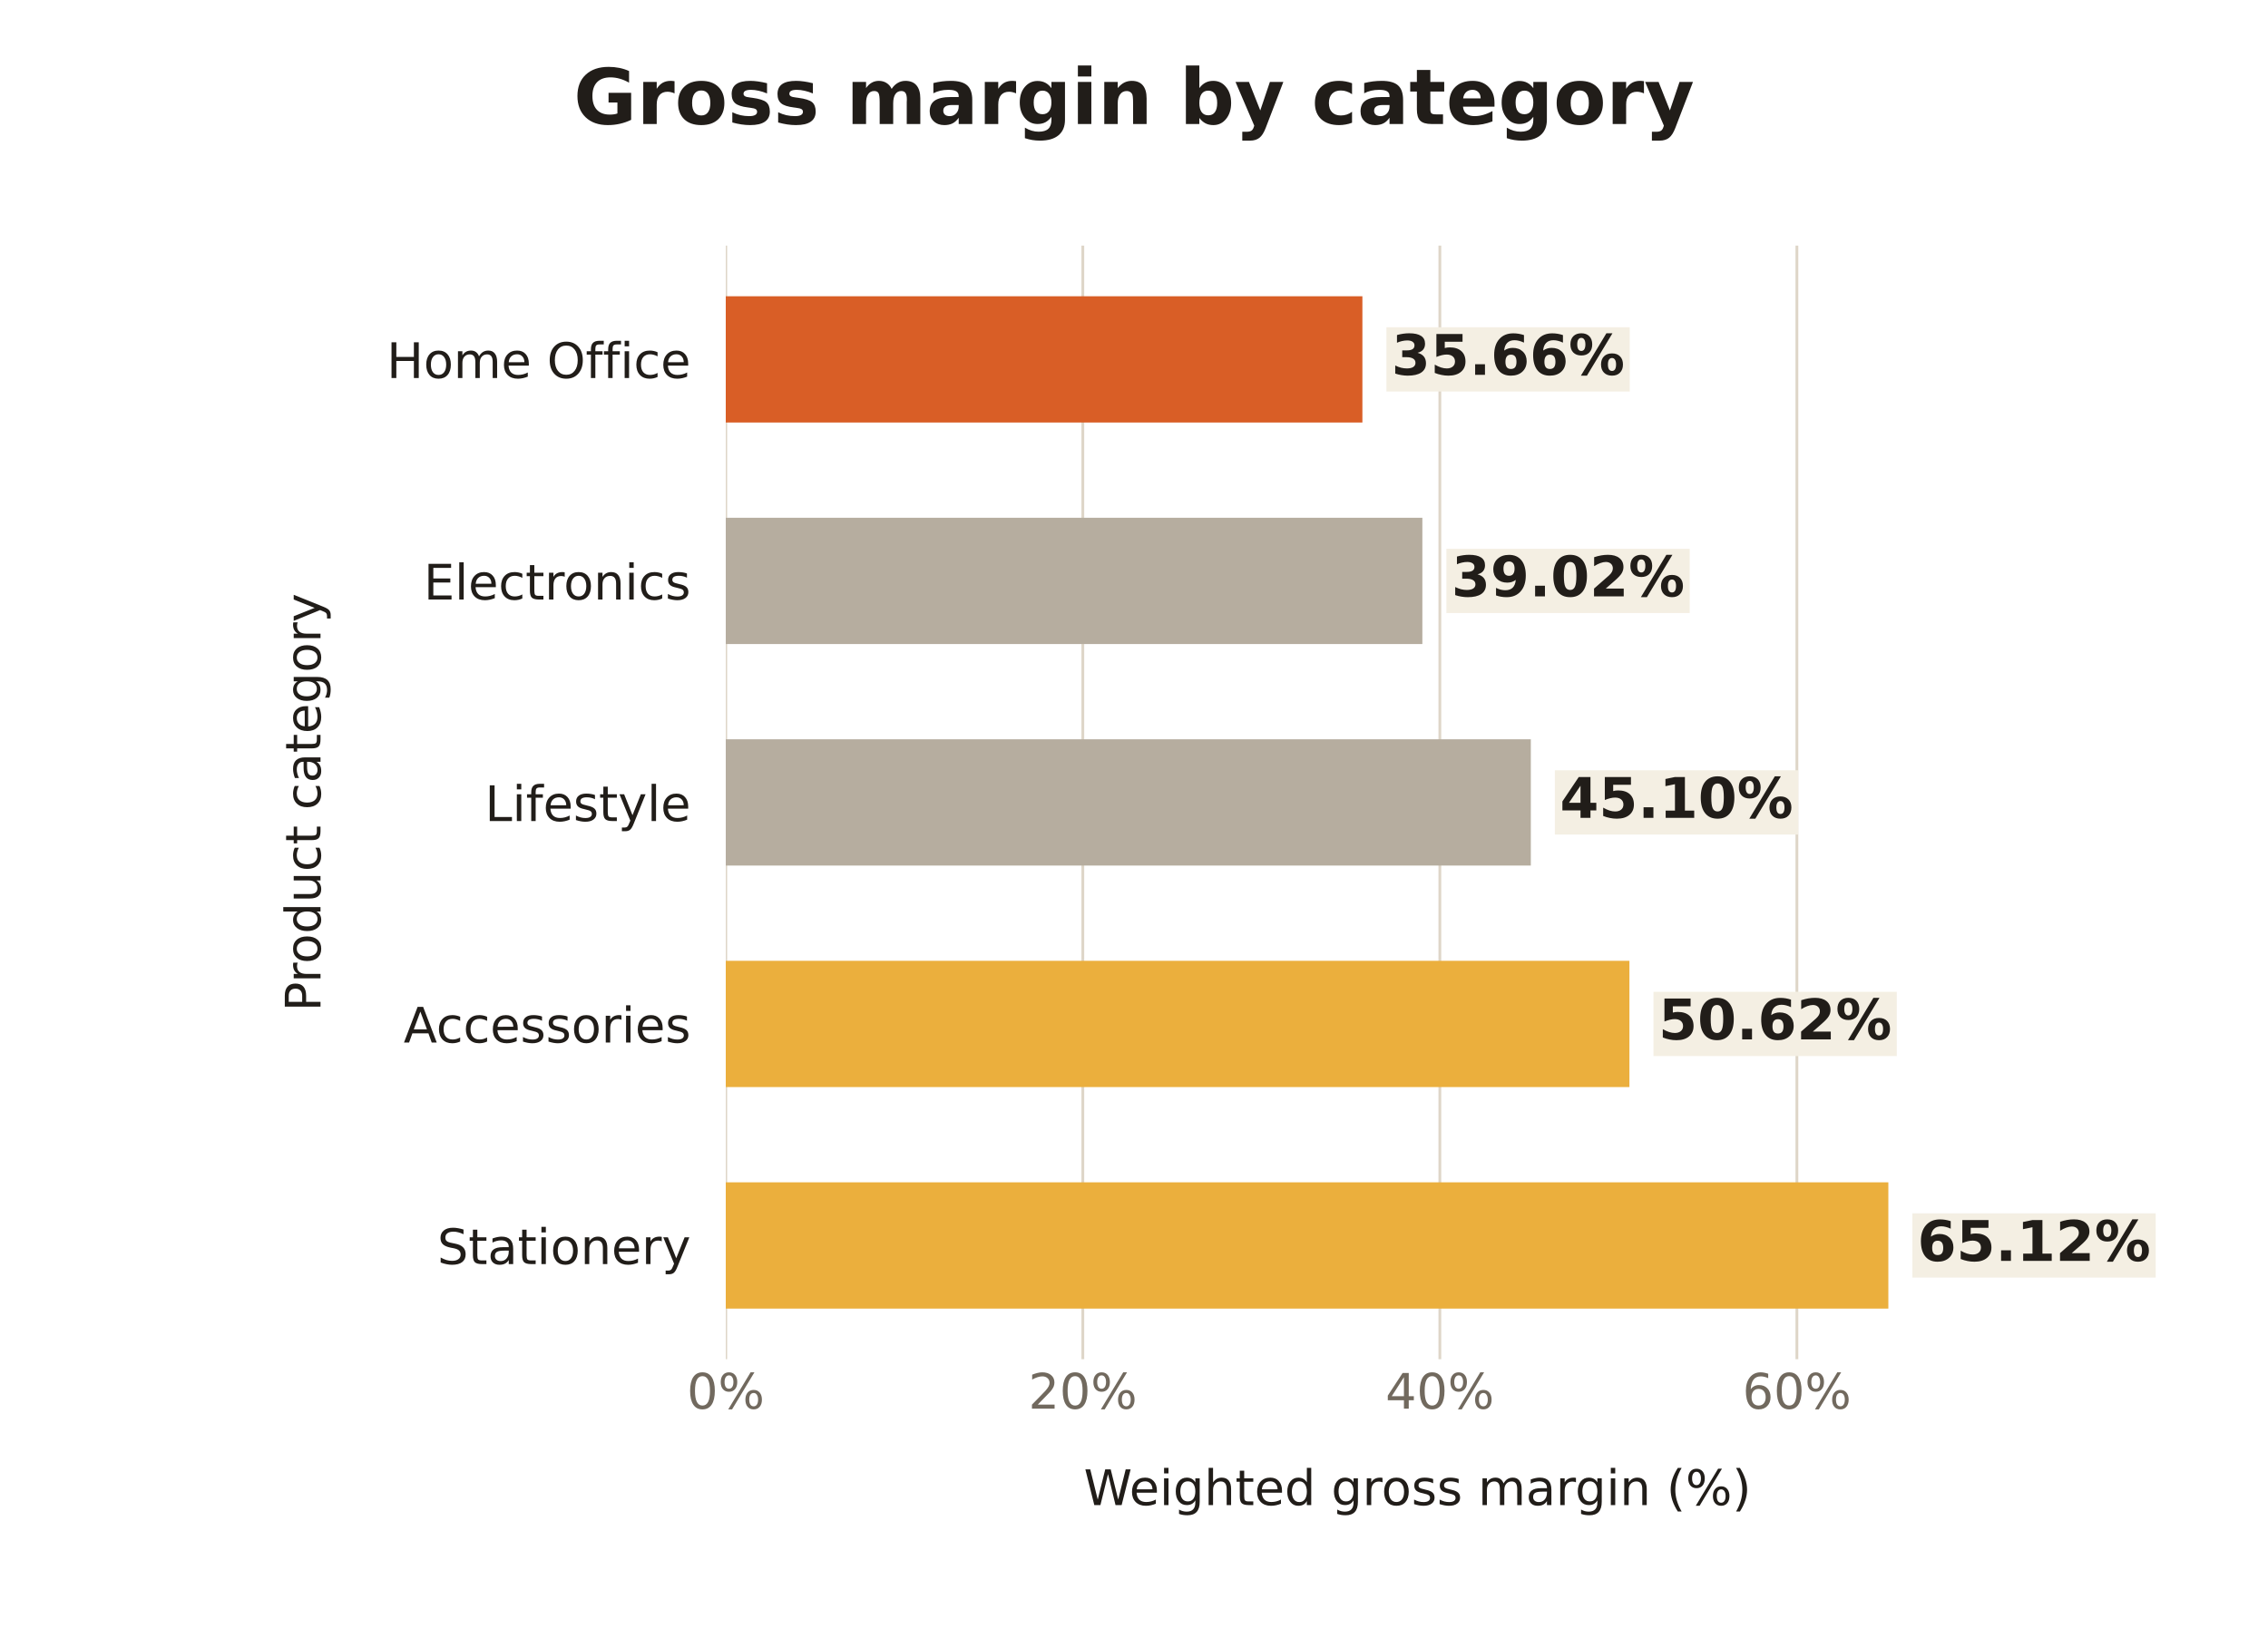
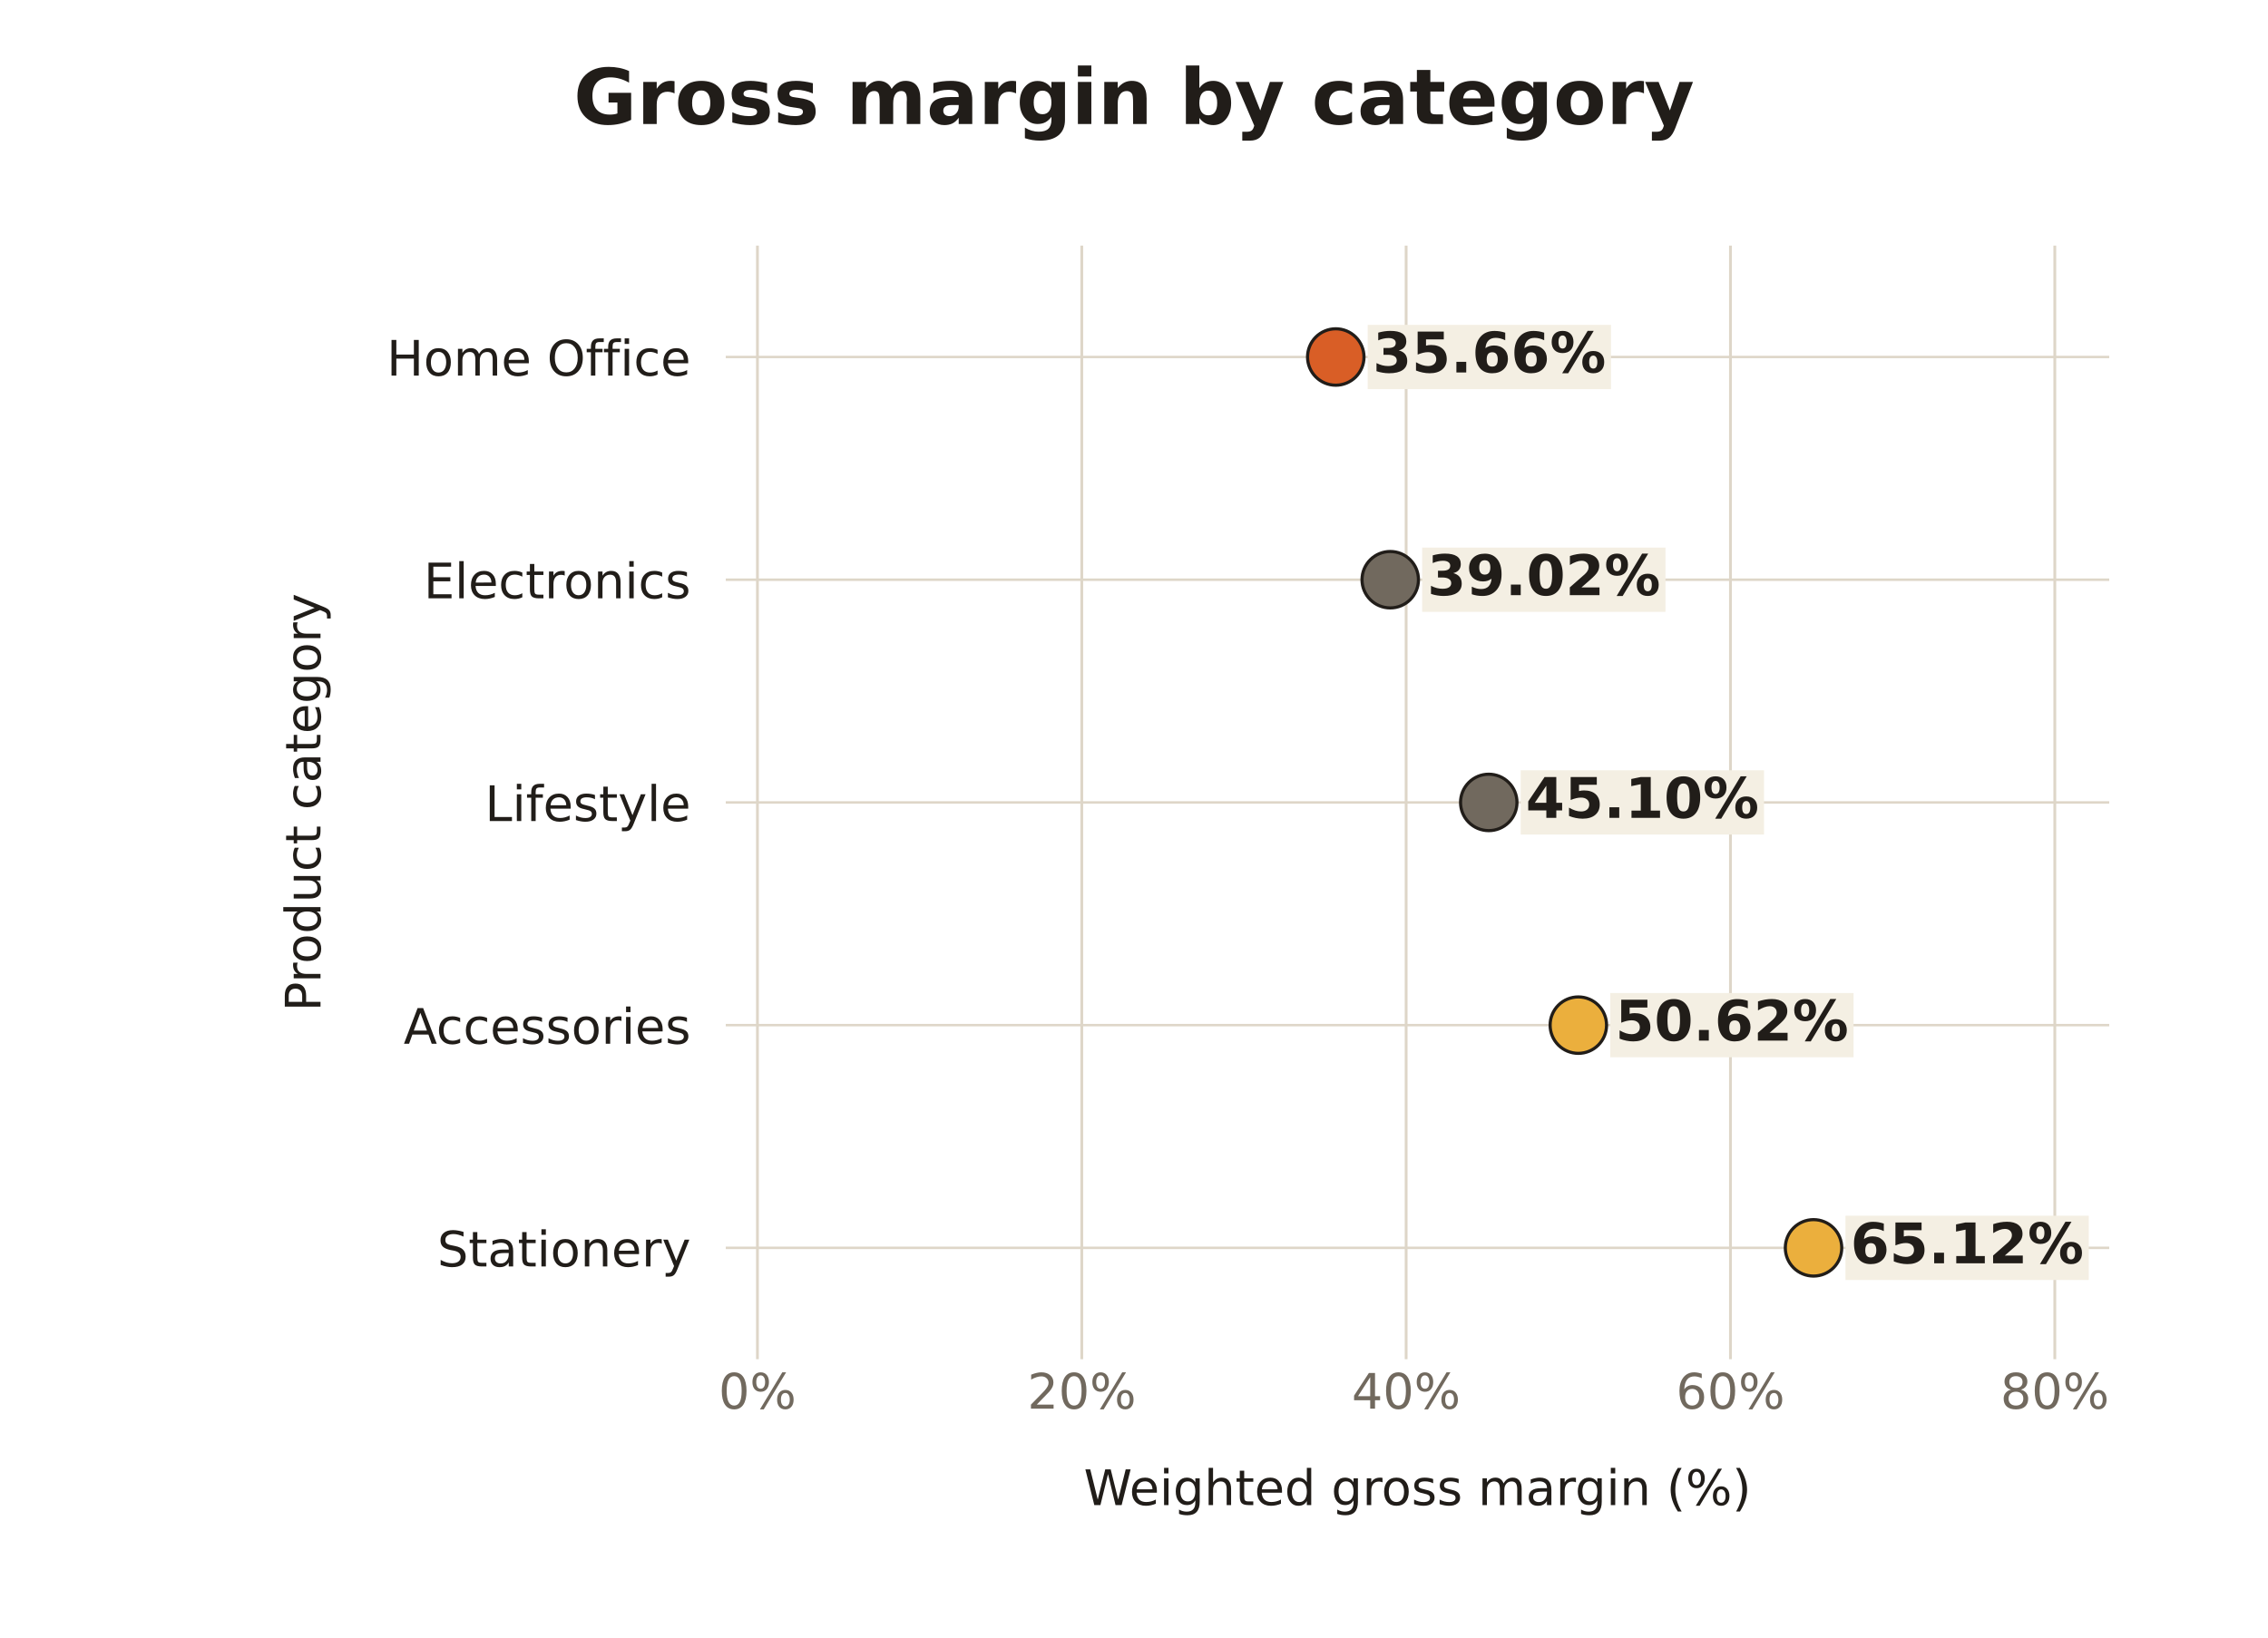
- <svg xmlns="http://www.w3.org/2000/svg" width="648pt" height="468pt" viewBox="0 0 648 468" version="1.1">
+ <svg xmlns="http://www.w3.org/2000/svg" xmlns:xlink="http://www.w3.org/1999/xlink" width="648pt" height="468pt" viewBox="0 0 648 468" version="1.1">
  <defs>
    <style type="text/css">*{stroke-linejoin: round; stroke-linecap: butt}</style>
  </defs>
  <g id="figure_1">
    <g id="patch_1">
      <path d="M 0 468  L 648 468  L 648 0  L 0 0  L 0 468  z " style="fill: none" />
    </g>
    <g id="axes_1">
      <g id="patch_2">
        <path d="M 207.36 388.44  L 602.64 388.44  L 602.64 70.2  L 207.36 70.2  L 207.36 388.44  z " style="fill: none" />
      </g>
      <g id="matplotlib.axis_1">
        <g id="xtick_1">
          <g id="line2d_1">
-             <path d="M 207.36 388.44  L 207.36 70.2  " clip-path="url(#p512ef65433)" style="fill: none; stroke: #ded6c8; stroke-width: 0.8; stroke-linecap: square" />
+             <path d="M 216.412 388.44  L 216.412 70.2  " clip-path="url(#p512ef65433)" style="fill: none; stroke: #ded6c8; stroke-width: 0.8; stroke-linecap: square" />
          </g>
          <g id="line2d_2" />
          <g id="text_1">
-             <text style="font-size: 14px; font-family: 'DejaVu Sans'; text-anchor: middle; fill: #71695e" x="207.36" y="402.578" transform="rotate(-0 207.36 402.5778)">0%</text>
+             <text style="font-size: 14px; font-family: 'DejaVu Sans'; text-anchor: middle; fill: #71695e" x="216.412" y="402.578" transform="rotate(-0 216.4122 402.5778)">0%</text>
          </g>
        </g>
        <g id="xtick_2">
          <g id="line2d_3">
-             <path d="M 309.373 388.44  L 309.373 70.2  " clip-path="url(#p512ef65433)" style="fill: none; stroke: #ded6c8; stroke-width: 0.8; stroke-linecap: square" />
+             <path d="M 309.081 388.44  L 309.081 70.2  " clip-path="url(#p512ef65433)" style="fill: none; stroke: #ded6c8; stroke-width: 0.8; stroke-linecap: square" />
          </g>
          <g id="line2d_4" />
          <g id="text_2">
-             <text style="font-size: 14px; font-family: 'DejaVu Sans'; text-anchor: middle; fill: #71695e" x="309.373" y="402.578" transform="rotate(-0 309.3731 402.5778)">20%</text>
+             <text style="font-size: 14px; font-family: 'DejaVu Sans'; text-anchor: middle; fill: #71695e" x="309.081" y="402.578" transform="rotate(-0 309.0806 402.5778)">20%</text>
          </g>
        </g>
        <g id="xtick_3">
          <g id="line2d_5">
-             <path d="M 411.386 388.44  L 411.386 70.2  " clip-path="url(#p512ef65433)" style="fill: none; stroke: #ded6c8; stroke-width: 0.8; stroke-linecap: square" />
+             <path d="M 401.749 388.44  L 401.749 70.2  " clip-path="url(#p512ef65433)" style="fill: none; stroke: #ded6c8; stroke-width: 0.8; stroke-linecap: square" />
          </g>
          <g id="line2d_6" />
          <g id="text_3">
-             <text style="font-size: 14px; font-family: 'DejaVu Sans'; text-anchor: middle; fill: #71695e" x="411.386" y="402.578" transform="rotate(-0 411.3862 402.5778)">40%</text>
+             <text style="font-size: 14px; font-family: 'DejaVu Sans'; text-anchor: middle; fill: #71695e" x="401.749" y="402.578" transform="rotate(-0 401.749 402.5778)">40%</text>
          </g>
        </g>
        <g id="xtick_4">
          <g id="line2d_7">
-             <path d="M 513.399 388.44  L 513.399 70.2  " clip-path="url(#p512ef65433)" style="fill: none; stroke: #ded6c8; stroke-width: 0.8; stroke-linecap: square" />
+             <path d="M 494.417 388.44  L 494.417 70.2  " clip-path="url(#p512ef65433)" style="fill: none; stroke: #ded6c8; stroke-width: 0.8; stroke-linecap: square" />
          </g>
          <g id="line2d_8" />
          <g id="text_4">
-             <text style="font-size: 14px; font-family: 'DejaVu Sans'; text-anchor: middle; fill: #71695e" x="513.399" y="402.578" transform="rotate(-0 513.3994 402.5778)">60%</text>
+             <text style="font-size: 14px; font-family: 'DejaVu Sans'; text-anchor: middle; fill: #71695e" x="494.417" y="402.578" transform="rotate(-0 494.4174 402.5778)">60%</text>
          </g>
        </g>
-         <g id="text_5">
+         <g id="xtick_5">
+           <g id="line2d_9">
+             <path d="M 587.086 388.44  L 587.086 70.2  " clip-path="url(#p512ef65433)" style="fill: none; stroke: #ded6c8; stroke-width: 0.8; stroke-linecap: square" />
+           </g>
+           <g id="line2d_10" />
+           <g id="text_5">
+             <text style="font-size: 14px; font-family: 'DejaVu Sans'; text-anchor: middle; fill: #71695e" x="587.086" y="402.578" transform="rotate(-0 587.0858 402.5778)">80%</text>
+           </g>
+         </g>
+         <g id="text_6">
          <text style="font-size: 14px; font-family: 'DejaVu Sans'; text-anchor: middle; fill: #211d19" x="405" y="430.127" transform="rotate(-0 405 430.1272)">Weighted gross margin (%)</text>
        </g>
      </g>
      <g id="matplotlib.axis_2">
        <g id="ytick_1">
-           <g id="line2d_9" />
-           <g id="text_6">
-             <text style="font-size: 14px; font-family: 'DejaVu Sans'; text-anchor: end; fill: #211d19" x="197.36" y="108.027" transform="rotate(-0 197.36 108.0266)">Home Office</text>
+           <g id="line2d_11">
+             <path d="M 207.36 102.024  L 602.64 102.024  " clip-path="url(#p512ef65433)" style="fill: none; stroke: #ded6c8; stroke-width: 0.7; stroke-linecap: square" />
+           </g>
+           <g id="line2d_12" />
+           <g id="text_7">
+             <text style="font-size: 14px; font-family: 'DejaVu Sans'; text-anchor: end; fill: #211d19" x="197.36" y="107.343" transform="rotate(-0 197.36 107.3429)">Home Office</text>
          </g>
        </g>
        <g id="ytick_2">
-           <g id="line2d_10" />
-           <g id="text_7">
-             <text style="font-size: 14px; font-family: 'DejaVu Sans'; text-anchor: end; fill: #211d19" x="197.36" y="171.333" transform="rotate(-0 197.36 171.3328)">Electronics</text>
+           <g id="line2d_13">
+             <path d="M 207.36 165.672  L 602.64 165.672  " clip-path="url(#p512ef65433)" style="fill: none; stroke: #ded6c8; stroke-width: 0.7; stroke-linecap: square" />
+           </g>
+           <g id="line2d_14" />
+           <g id="text_8">
+             <text style="font-size: 14px; font-family: 'DejaVu Sans'; text-anchor: end; fill: #211d19" x="197.36" y="170.991" transform="rotate(-0 197.36 170.9909)">Electronics</text>
          </g>
        </g>
        <g id="ytick_3">
-           <g id="line2d_11" />
-           <g id="text_8">
+           <g id="line2d_15">
+             <path d="M 207.36 229.32  L 602.64 229.32  " clip-path="url(#p512ef65433)" style="fill: none; stroke: #ded6c8; stroke-width: 0.7; stroke-linecap: square" />
+           </g>
+           <g id="line2d_16" />
+           <g id="text_9">
            <text style="font-size: 14px; font-family: 'DejaVu Sans'; text-anchor: end; fill: #211d19" x="197.36" y="234.639" transform="rotate(-0 197.36 234.6389)">Lifestyle</text>
          </g>
        </g>
        <g id="ytick_4">
-           <g id="line2d_12" />
-           <g id="text_9">
-             <text style="font-size: 14px; font-family: 'DejaVu Sans'; text-anchor: end; fill: #211d19" x="197.36" y="297.945" transform="rotate(-0 197.36 297.9451)">Accessories</text>
+           <g id="line2d_17">
+             <path d="M 207.36 292.968  L 602.64 292.968  " clip-path="url(#p512ef65433)" style="fill: none; stroke: #ded6c8; stroke-width: 0.7; stroke-linecap: square" />
+           </g>
+           <g id="line2d_18" />
+           <g id="text_10">
+             <text style="font-size: 14px; font-family: 'DejaVu Sans'; text-anchor: end; fill: #211d19" x="197.36" y="298.287" transform="rotate(-0 197.36 298.2869)">Accessories</text>
          </g>
        </g>
        <g id="ytick_5">
-           <g id="line2d_13" />
-           <g id="text_10">
-             <text style="font-size: 14px; font-family: 'DejaVu Sans'; text-anchor: end; fill: #211d19" x="197.36" y="361.251" transform="rotate(-0 197.36 361.2512)">Stationery</text>
+           <g id="line2d_19">
+             <path d="M 207.36 356.616  L 602.64 356.616  " clip-path="url(#p512ef65433)" style="fill: none; stroke: #ded6c8; stroke-width: 0.7; stroke-linecap: square" />
+           </g>
+           <g id="line2d_20" />
+           <g id="text_11">
+             <text style="font-size: 14px; font-family: 'DejaVu Sans'; text-anchor: end; fill: #211d19" x="197.36" y="361.935" transform="rotate(-0 197.36 361.9349)">Stationery</text>
          </g>
        </g>
-         <g id="text_11">
+         <g id="text_12">
          <text style="font-size: 14px; font-family: 'DejaVu Sans'; text-anchor: middle; fill: #211d19" x="91.574" y="229.32" transform="rotate(-90 91.57406 229.32)">Product category</text>
        </g>
      </g>
-       <g id="patch_3">
-         <path d="M 207.36 84.665  L 389.257 84.665  L 389.257 120.75  L 207.36 120.75  z " clip-path="url(#p512ef65433)" style="fill: #d95e26" />
-       </g>
-       <g id="patch_4">
-         <path d="M 207.36 147.972  L 406.39 147.972  L 406.39 184.056  L 207.36 184.056  z " clip-path="url(#p512ef65433)" style="fill: #b6ad9f" />
-       </g>
-       <g id="patch_5">
-         <path d="M 207.36 211.278  L 437.379 211.278  L 437.379 247.362  L 207.36 247.362  z " clip-path="url(#p512ef65433)" style="fill: #b6ad9f" />
-       </g>
-       <g id="patch_6">
-         <path d="M 207.36 274.584  L 465.551 274.584  L 465.551 310.668  L 207.36 310.668  z " clip-path="url(#p512ef65433)" style="fill: #ebaf3d" />
-       </g>
-       <g id="patch_7">
-         <path d="M 207.36 337.89  L 539.528 337.89  L 539.528 373.975  L 207.36 373.975  z " clip-path="url(#p512ef65433)" style="fill: #ebaf3d" />
-       </g>
-       <g id="text_12">
-         <g id="patch_8">
-           <path d="M 396.122 111.89  L 465.642 111.89  L 465.642 93.525  L 396.122 93.525  z " style="fill: #f4efe3" />
+       <g id="PathCollection_1">
+         <defs>
+           <path id="C0_0_65b3a8b713" d="M 0 8.062  C 2.138 8.062 4.189 7.213 5.701 5.701  C 7.213 4.189 8.062 2.138 8.062 -0  C 8.062 -2.138 7.213 -4.189 5.701 -5.701  C 4.189 -7.213 2.138 -8.062 0 -8.062  C -2.138 -8.062 -4.189 -7.213 -5.701 -5.701  C -7.213 -4.189 -8.062 -2.138 -8.062 0  C -8.062 2.138 -7.213 4.189 -5.701 5.701  C -4.189 7.213 -2.138 8.062 0 8.062  z " />
+         </defs>
+         <g clip-path="url(#p512ef65433)">
+           <use xlink:href="#C0_0_65b3a8b713" x="381.647" y="102.024" style="fill: #d95e26; stroke: #211d19; stroke-width: 0.9" />
        </g>
-         <text style="font-weight: 700; font-size: 16px; font-family: 'DejaVu Sans'; text-anchor: start; fill: #211d19" x="397.562" y="107.123" transform="rotate(-0 397.5615 107.1227)">35.66%</text>
+         <g clip-path="url(#p512ef65433)">
+           <use xlink:href="#C0_0_65b3a8b713" x="397.211" y="165.672" style="fill: #71695e; stroke: #211d19; stroke-width: 0.9" />
+         </g>
+         <g clip-path="url(#p512ef65433)">
+           <use xlink:href="#C0_0_65b3a8b713" x="425.36" y="229.32" style="fill: #71695e; stroke: #211d19; stroke-width: 0.9" />
+         </g>
+         <g clip-path="url(#p512ef65433)">
+           <use xlink:href="#C0_0_65b3a8b713" x="450.953" y="292.968" style="fill: #ebaf3d; stroke: #211d19; stroke-width: 0.9" />
+         </g>
+         <g clip-path="url(#p512ef65433)">
+           <use xlink:href="#C0_0_65b3a8b713" x="518.153" y="356.616" style="fill: #ebaf3d; stroke: #211d19; stroke-width: 0.9" />
+         </g>
      </g>
      <g id="text_13">
-         <g id="patch_9">
-           <path d="M 413.254 175.196  L 482.774 175.196  L 482.774 156.831  L 413.254 156.831  z " style="fill: #f4efe3" />
+         <g id="patch_3">
+           <path d="M 390.768 111.207  L 460.288 111.207  L 460.288 92.841  L 390.768 92.841  z " style="fill: #f4efe3" />
        </g>
-         <text style="font-weight: 700; font-size: 16px; font-family: 'DejaVu Sans'; text-anchor: start; fill: #211d19" x="414.694" y="170.429" transform="rotate(-0 414.6944 170.4289)">39.02%</text>
+         <text style="font-weight: 700; font-size: 16px; font-family: 'DejaVu Sans'; text-anchor: start; fill: #211d19" x="392.208" y="106.439" transform="rotate(-0 392.2081 106.439)">35.66%</text>
      </g>
      <g id="text_14">
-         <g id="patch_10">
-           <path d="M 444.243 238.502  L 513.763 238.502  L 513.763 220.137  L 444.243 220.137  z " style="fill: #f4efe3" />
+         <g id="patch_4">
+           <path d="M 406.332 174.855  L 475.852 174.855  L 475.852 156.489  L 406.332 156.489  z " style="fill: #f4efe3" />
        </g>
-         <text style="font-weight: 700; font-size: 16px; font-family: 'DejaVu Sans'; text-anchor: start; fill: #211d19" x="445.683" y="233.735" transform="rotate(-0 445.6829 233.735)">45.10%</text>
+         <text style="font-weight: 700; font-size: 16px; font-family: 'DejaVu Sans'; text-anchor: start; fill: #211d19" x="407.772" y="170.087" transform="rotate(-0 407.7715 170.087)">39.02%</text>
      </g>
      <g id="text_15">
-         <g id="patch_11">
-           <path d="M 472.416 301.809  L 541.936 301.809  L 541.936 283.444  L 472.416 283.444  z " style="fill: #f4efe3" />
+         <g id="patch_5">
+           <path d="M 434.481 238.502  L 504.001 238.502  L 504.001 220.137  L 434.481 220.137  z " style="fill: #f4efe3" />
        </g>
-         <text style="font-weight: 700; font-size: 16px; font-family: 'DejaVu Sans'; text-anchor: start; fill: #211d19" x="473.856" y="297.041" transform="rotate(-0 473.8557 297.0411)">50.62%</text>
+         <text style="font-weight: 700; font-size: 16px; font-family: 'DejaVu Sans'; text-anchor: start; fill: #211d19" x="435.921" y="233.735" transform="rotate(-0 435.9214 233.735)">45.10%</text>
      </g>
      <g id="text_16">
-         <g id="patch_12">
-           <path d="M 546.392 365.115  L 615.912 365.115  L 615.912 346.75  L 546.392 346.75  z " style="fill: #f4efe3" />
+         <g id="patch_6">
+           <path d="M 460.073 302.151  L 529.593 302.151  L 529.593 283.786  L 460.073 283.786  z " style="fill: #f4efe3" />
        </g>
-         <text style="font-weight: 700; font-size: 16px; font-family: 'DejaVu Sans'; text-anchor: start; fill: #211d19" x="547.832" y="360.347" transform="rotate(-0 547.8323 360.3473)">65.12%</text>
+         <text style="font-weight: 700; font-size: 16px; font-family: 'DejaVu Sans'; text-anchor: start; fill: #211d19" x="461.513" y="297.383" transform="rotate(-0 461.5135 297.383)">50.62%</text>
+       </g>
+       <g id="text_17">
+         <g id="patch_7">
+           <path d="M 527.274 365.798  L 596.794 365.798  L 596.794 347.433  L 527.274 347.433  z " style="fill: #f4efe3" />
+         </g>
+         <text style="font-weight: 700; font-size: 16px; font-family: 'DejaVu Sans'; text-anchor: start; fill: #211d19" x="528.714" y="361.031" transform="rotate(-0 528.7136 361.031)">65.12%</text>
      </g>
    </g>
-     <g id="text_17">
+     <g id="text_18">
      <text style="font-weight: 700; font-size: 22px; font-family: 'DejaVu Sans'; text-anchor: middle; fill: #211d19" x="324" y="35.437" transform="rotate(-0 324 35.43656)">Gross margin by category</text>
    </g>
  </g>
  <defs>
    <clipPath id="p512ef65433">
      <rect x="207.36" y="70.2" width="395.28" height="318.24" />
    </clipPath>
  </defs>
</svg>
